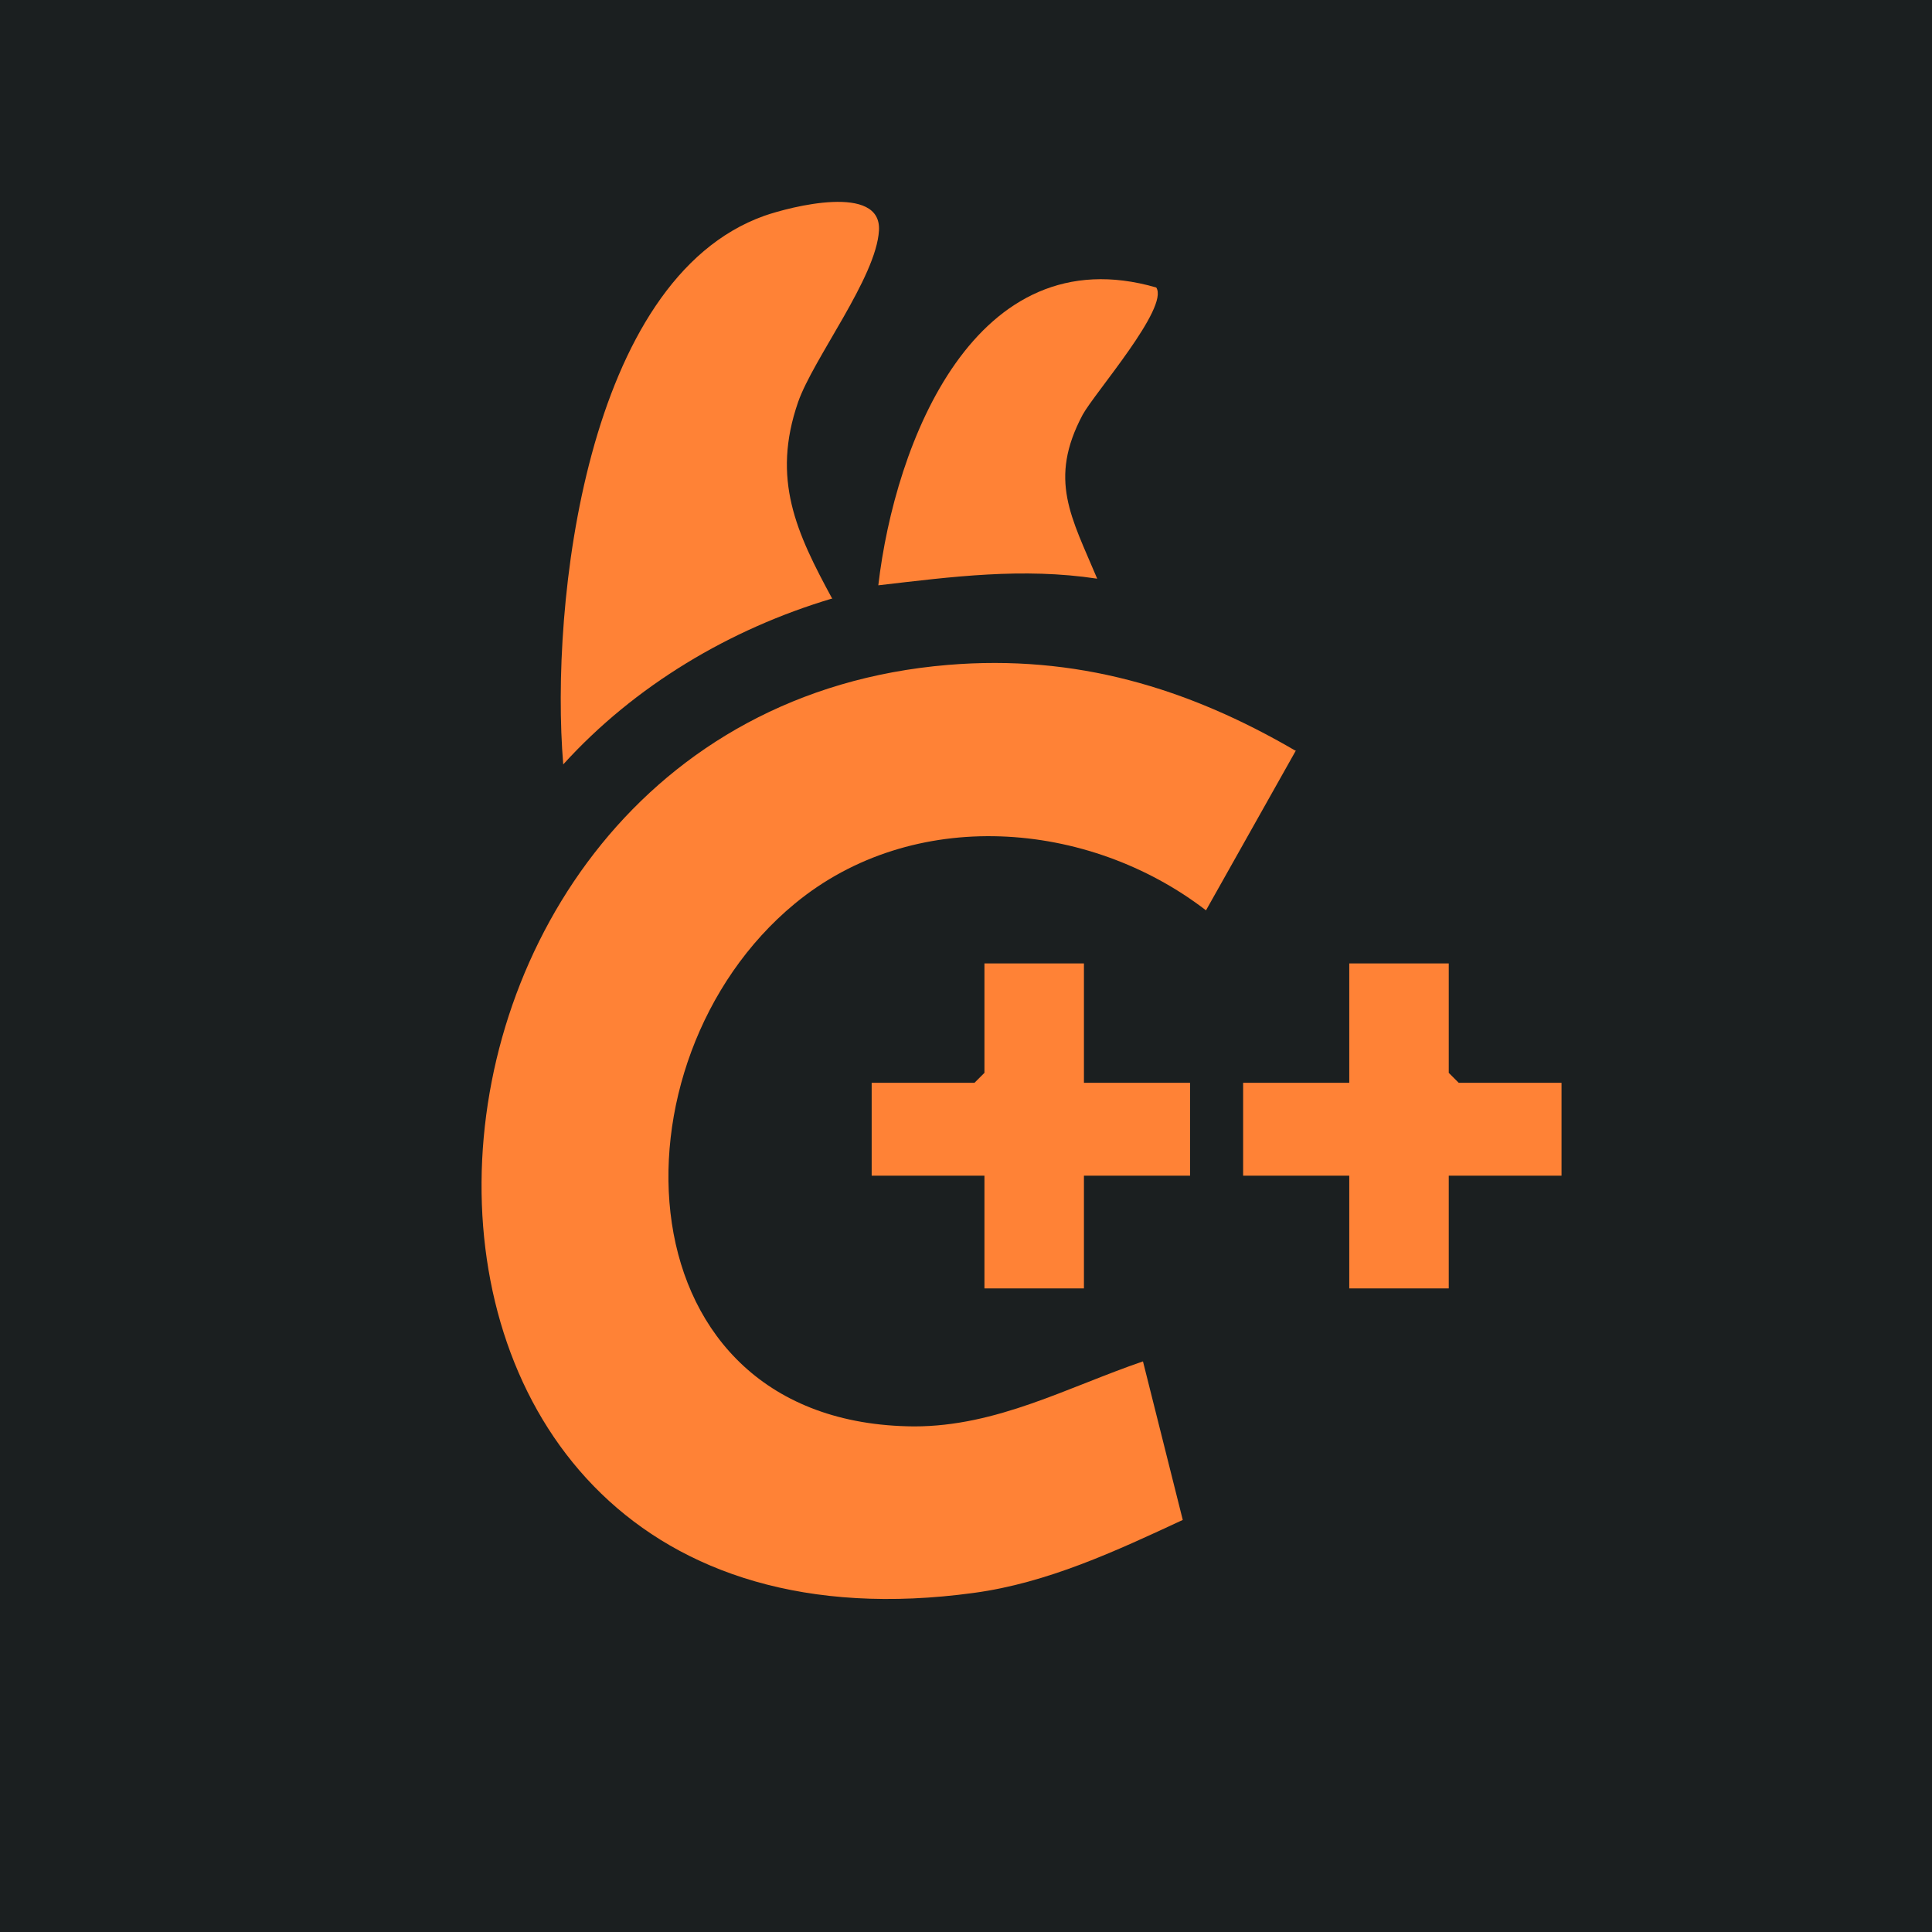
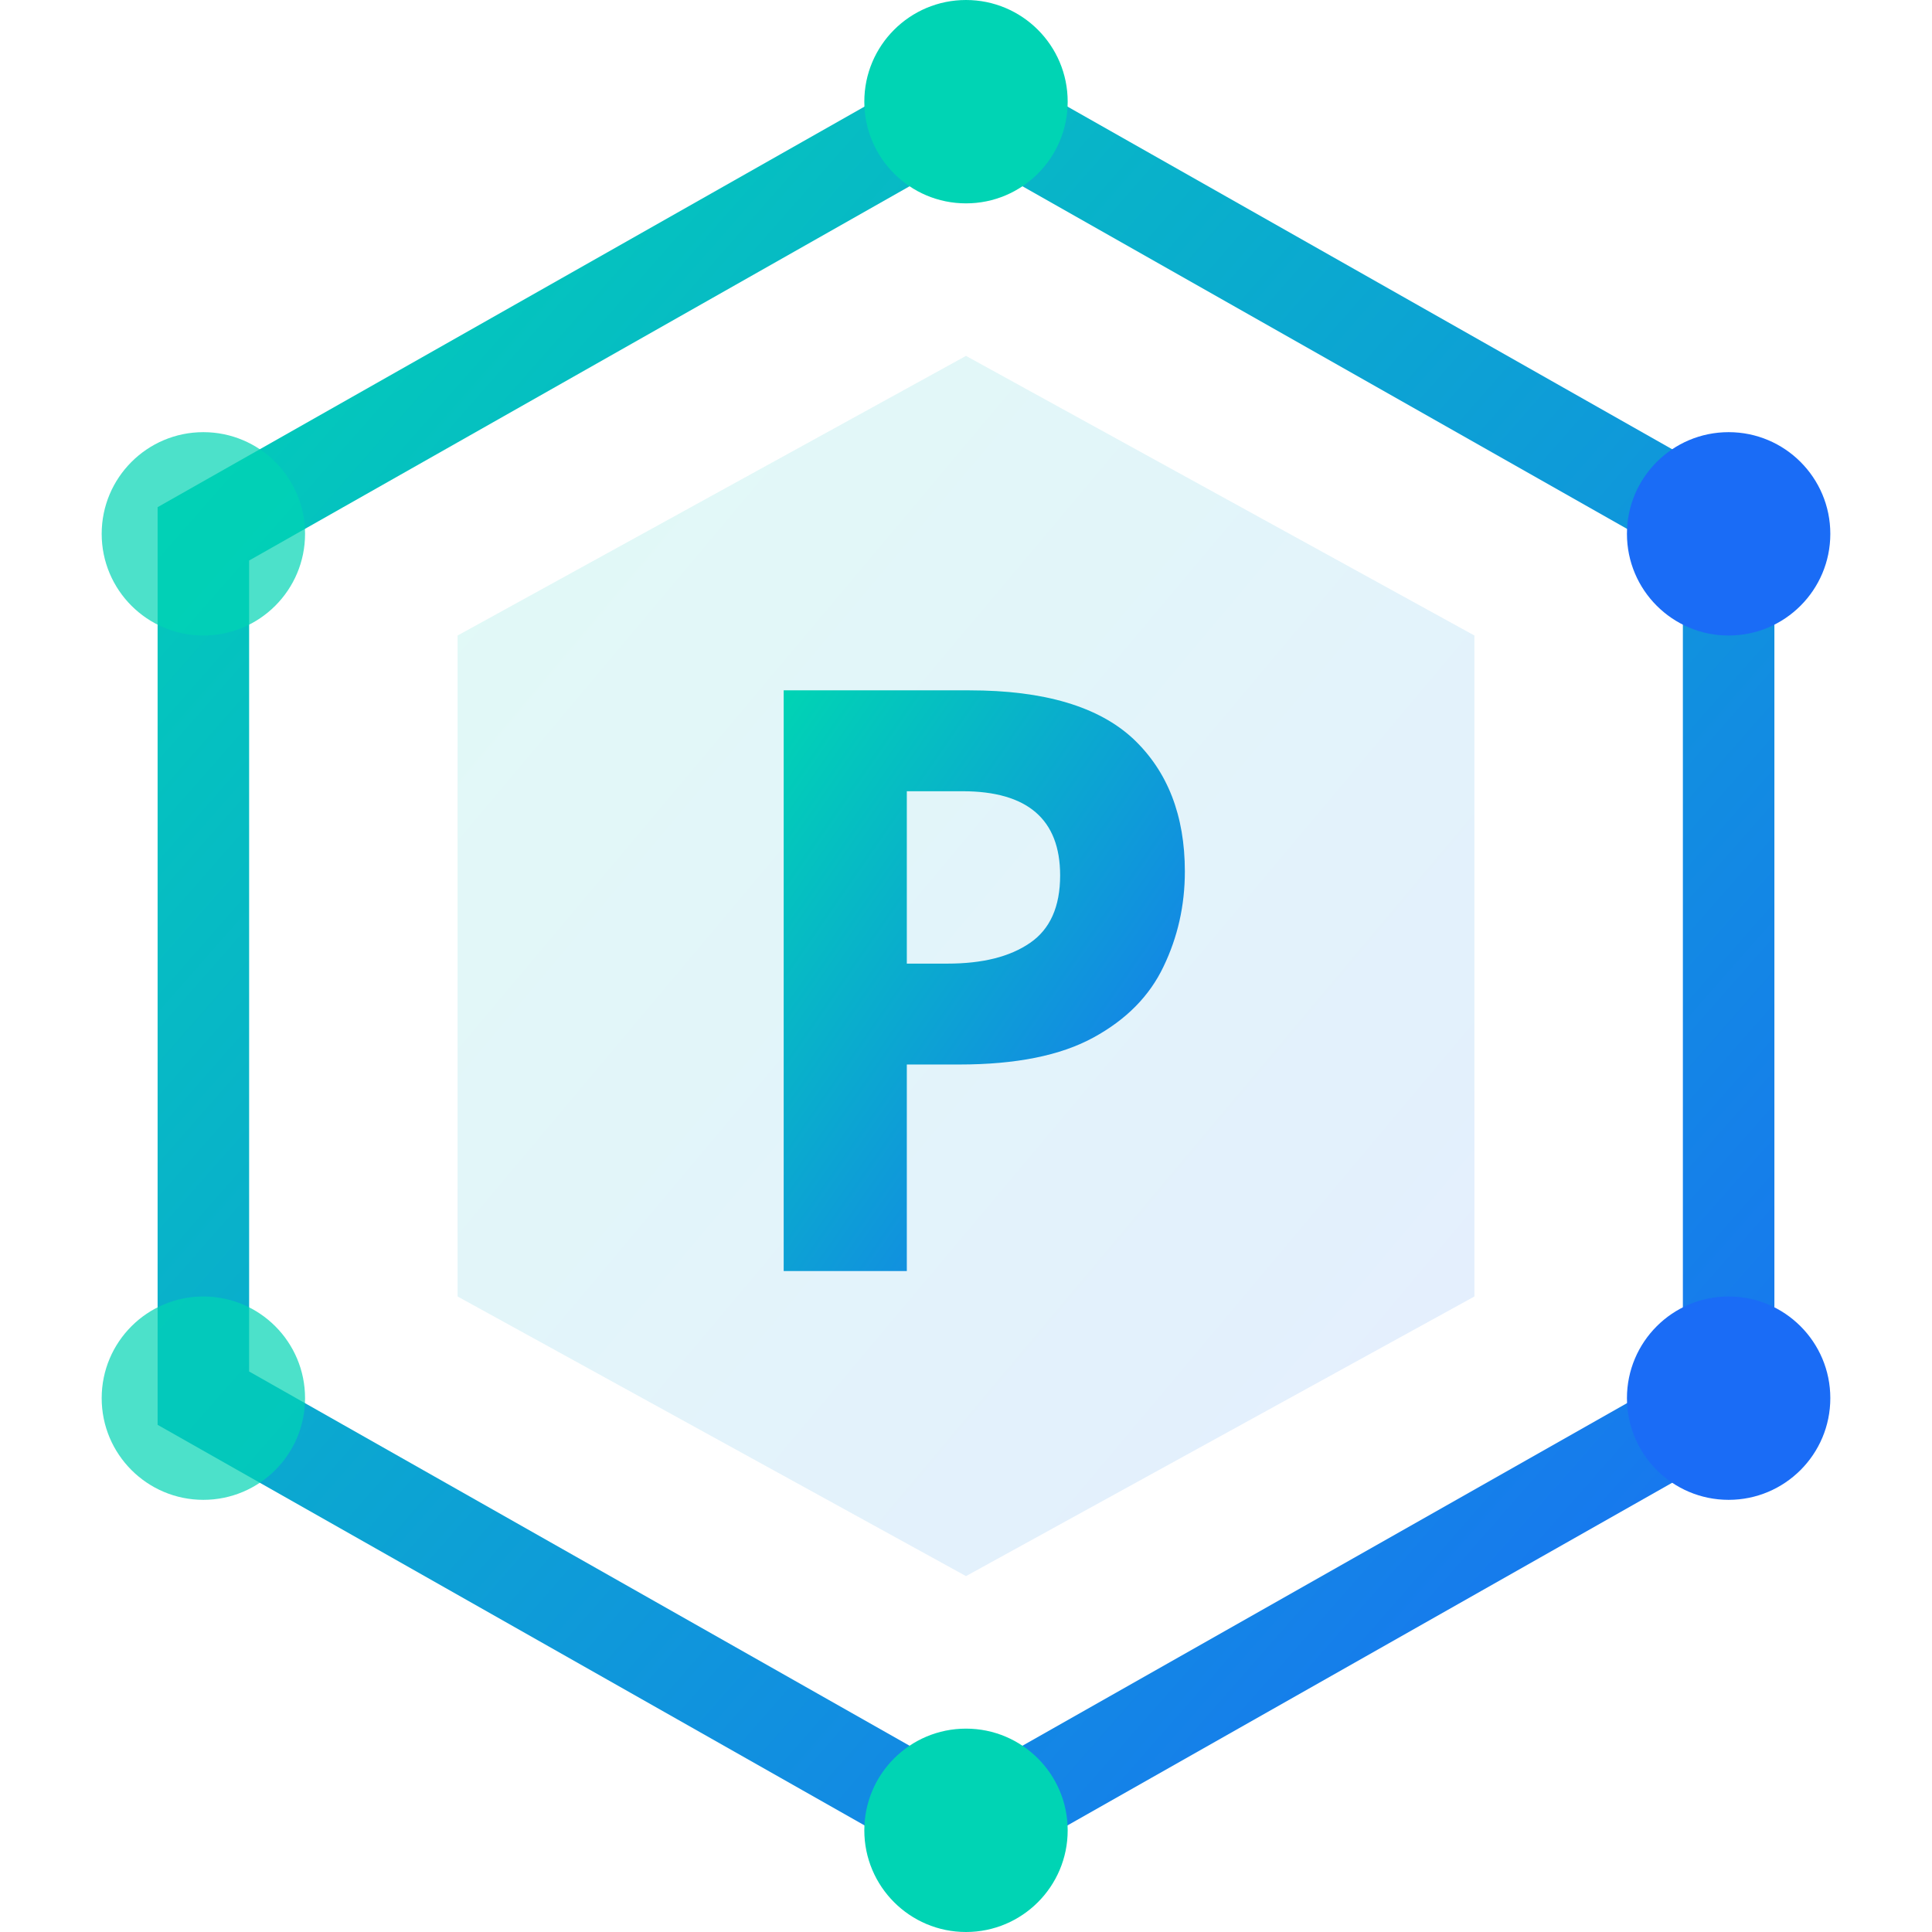
- <svg xmlns="http://www.w3.org/2000/svg" width="256" height="256" id="screenshot-ef94fbb0-dbab-80ed-8006-89429900edbf" viewBox="0 0 256 256" fill="none" version="1.1">
-   <g id="shape-ef94fbb0-dbab-80ed-8006-89429900edbf" rx="0" ry="0">
-     <g id="shape-ef94fbb0-dbab-80ed-8006-894215755c3a">
-       <g class="fills" id="fills-ef94fbb0-dbab-80ed-8006-894215755c3a">
-         <rect rx="0" ry="0" x="0" y="0" transform="matrix(1, 0, 0, 1, 0, 0)" width="256" height="256" style="fill: rgb(27, 31, 32); fill-opacity: 1;" />
-       </g>
-     </g>
-     <g id="shape-ef94fbb0-dbab-80ed-8006-89422363ef3f" rx="0" ry="0">
-       <g id="shape-ef94fbb0-dbab-80ed-8006-89422363ef40">
-         <g class="fills" id="fills-ef94fbb0-dbab-80ed-8006-89422363ef40">
-           <path d="M171.665,99.53L159.8,120.625C144.155,108.583,120.95,106.825,105.305,119.746C80.08,140.577,81.838,188.742,121.126,189.006C132.113,189.006,141.43,183.82,151.45,180.392L156.723,201.399C147.846,205.53,138.793,209.749,129.037,211.067C40.088,223.196,45.186,94.784,125.609,88.104C142.484,86.698,157.338,91.092,171.753,99.53Z" class="st0" style="fill: rgb(255, 130, 54); fill-opacity: 1;" />
-         </g>
-       </g>
-       <g id="shape-ef94fbb0-dbab-80ed-8006-89422363ef41">
-         <g class="fills" id="fills-ef94fbb0-dbab-80ed-8006-89422363ef41">
-           <path d="M110.227,79.315C96.692,83.358,84.123,90.829,74.631,101.288C72.873,80.018,77.619,37.038,101.262,28.6C104.778,27.37,116.82,24.293,116.468,30.534C116.116,36.774,107.766,47.497,105.745,53.298C102.229,63.494,105.481,70.525,110.315,79.403Z" class="st0" style="fill: rgb(255, 130, 54); fill-opacity: 1;" />
-         </g>
-       </g>
-       <g id="shape-ef94fbb0-dbab-80ed-8006-89422363ef42">
-         <g class="fills" id="fills-ef94fbb0-dbab-80ed-8006-89422363ef42">
-           <path d="M143.627,127.656L143.627,143.477L157.69,143.477L157.69,155.782L143.627,155.782L143.627,170.724L130.443,170.724L130.443,155.782L115.501,155.782L115.501,143.477L129.124,143.477L130.443,142.159L130.443,127.656L143.627,127.656Z" class="st0" style="fill: rgb(255, 130, 54); fill-opacity: 1;" />
-         </g>
-       </g>
-       <g id="shape-ef94fbb0-dbab-80ed-8006-89422363ef43">
-         <g class="fills" id="fills-ef94fbb0-dbab-80ed-8006-89422363ef43">
-           <path d="M191.968,127.656L191.968,142.159L193.287,143.477L206.91,143.477L206.91,155.782L191.968,155.782L191.968,170.724L178.784,170.724L178.784,155.782L164.721,155.782L164.721,143.477L178.784,143.477L178.784,127.656L191.968,127.656Z" class="st0" style="fill: rgb(255, 130, 54); fill-opacity: 1;" />
-         </g>
-       </g>
-       <g id="shape-ef94fbb0-dbab-80ed-8006-89422363ef44">
-         <g class="fills" id="fills-ef94fbb0-dbab-80ed-8006-89422363ef44">
-           <path d="M153.207,38.093C154.966,40.729,145.033,52.068,143.451,54.968C138.881,63.582,141.957,68.504,145.385,76.678C135.453,75.184,126.224,76.414,116.38,77.557C118.577,58.66,129.213,31.149,153.207,38.093Z" class="st0" style="fill: rgb(255, 130, 54); fill-opacity: 1;" />
-         </g>
-       </g>
-     </g>
-   </g>
+ <svg xmlns="http://www.w3.org/2000/svg" viewBox="0 0 38 38" fill="none">
+   <defs>
+     <linearGradient id="pvGrad" x1="0%" y1="0%" x2="100%" y2="100%">
+       <stop offset="0%" stop-color="#00d4b4" />
+       <stop offset="100%" stop-color="#1a6cf6" />
+     </linearGradient>
+   </defs>
+   <polygon points="19,2 34,10.5 34,27.5 19,36 4,27.5 4,10.5" fill="none" stroke="url(#pvGrad)" stroke-width="1.8" />
+   <polygon points="19,7 29,12.5 29,25.5 19,31 9,25.5 9,12.5" fill="url(#pvGrad)" opacity="0.12" />
+   <circle cx="19" cy="2" r="2" fill="#00d4b4" />
+   <circle cx="34" cy="10.5" r="2" fill="#1a6cf6" />
+   <circle cx="34" cy="27.5" r="2" fill="#1a6cf6" />
+   <circle cx="19" cy="36" r="2" fill="#00d4b4" />
+   <circle cx="4" cy="27.5" r="2" fill="#00d4b4" opacity="0.7" />
+   <circle cx="4" cy="10.5" r="2" fill="#00d4b4" opacity="0.7" />
+   <text x="19" y="25" font-family="'Syne',sans-serif" font-size="16" font-weight="800" fill="url(#pvGrad)" text-anchor="middle">P</text>
</svg>
